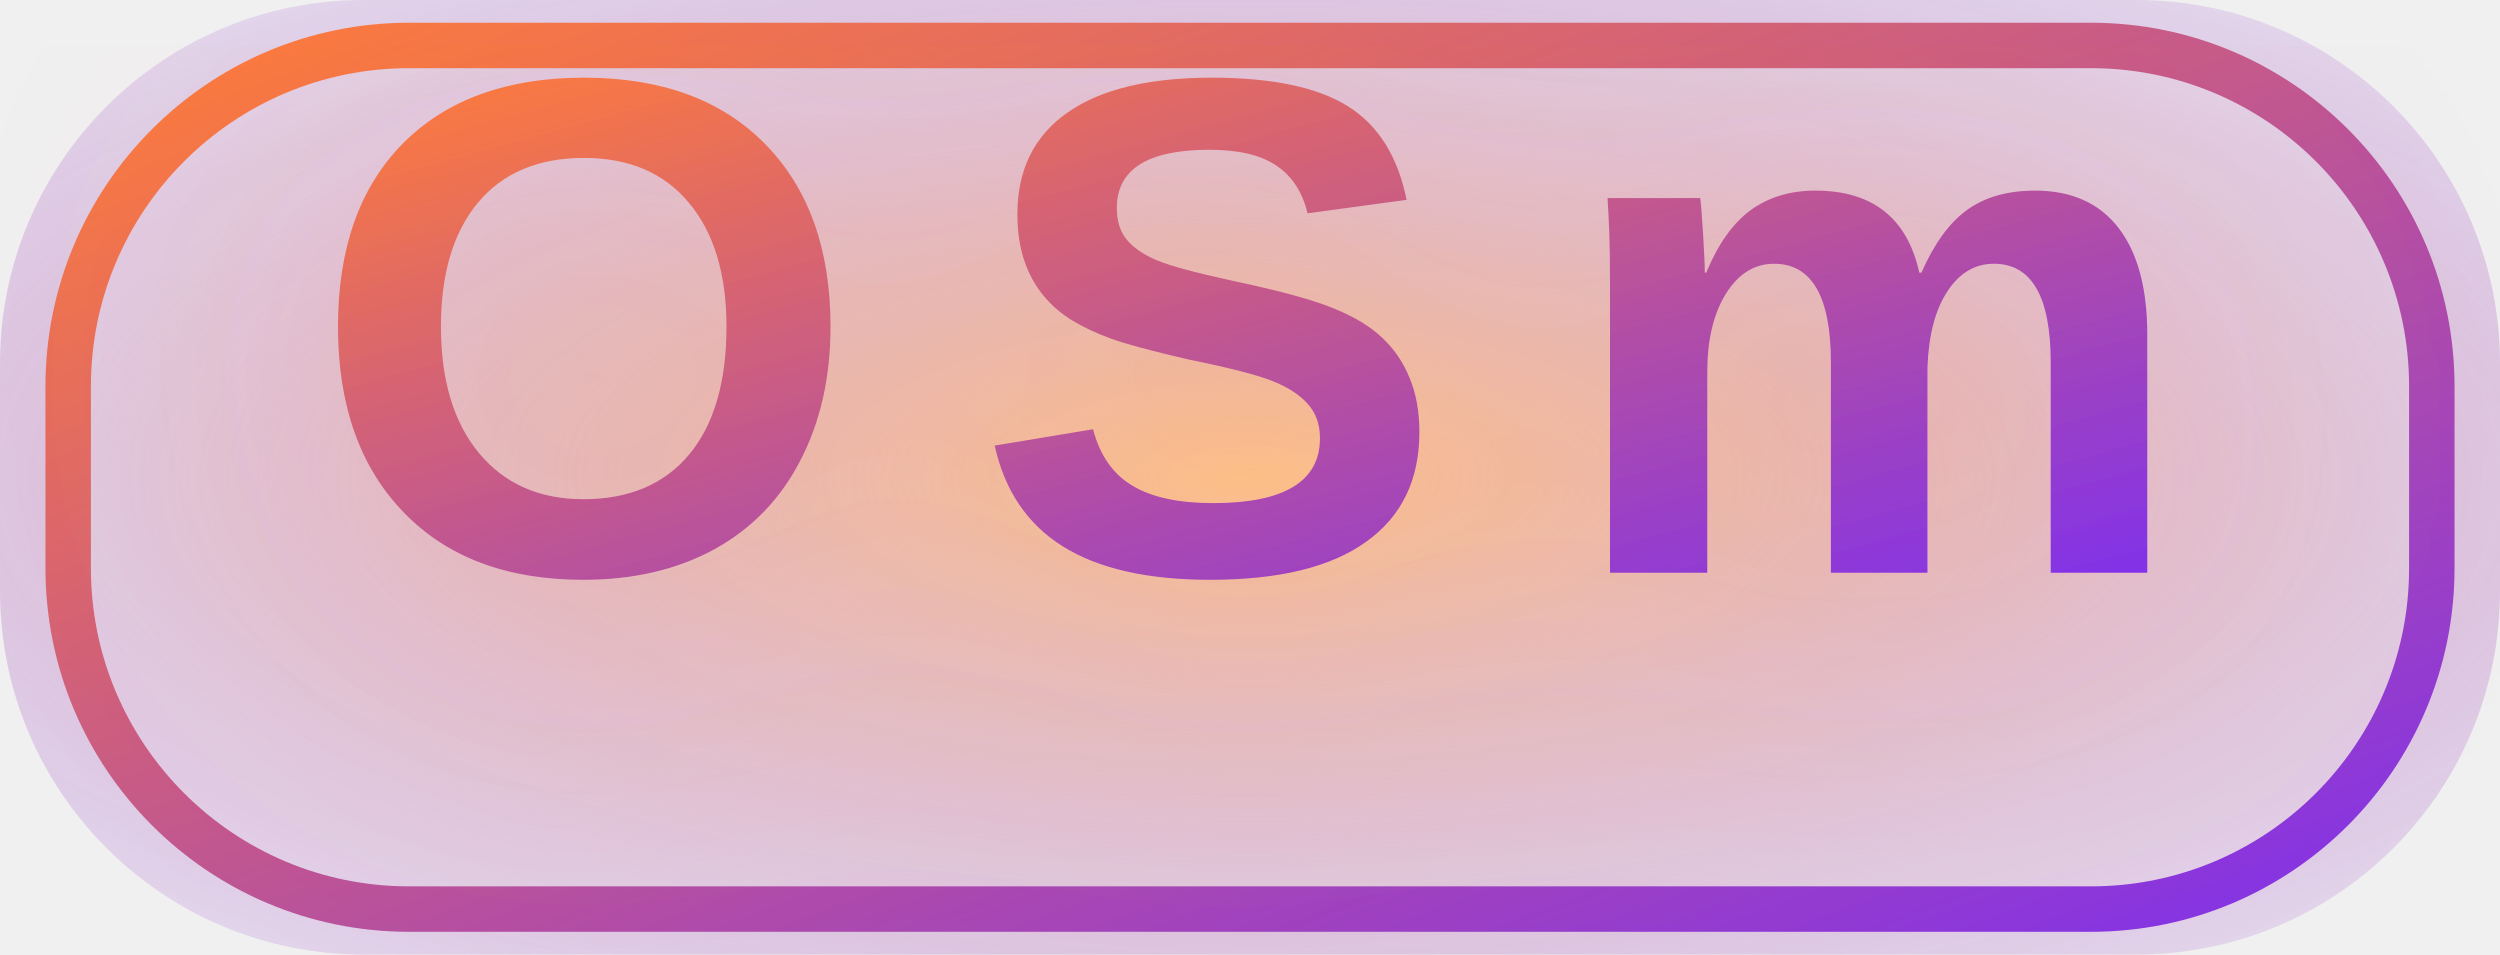
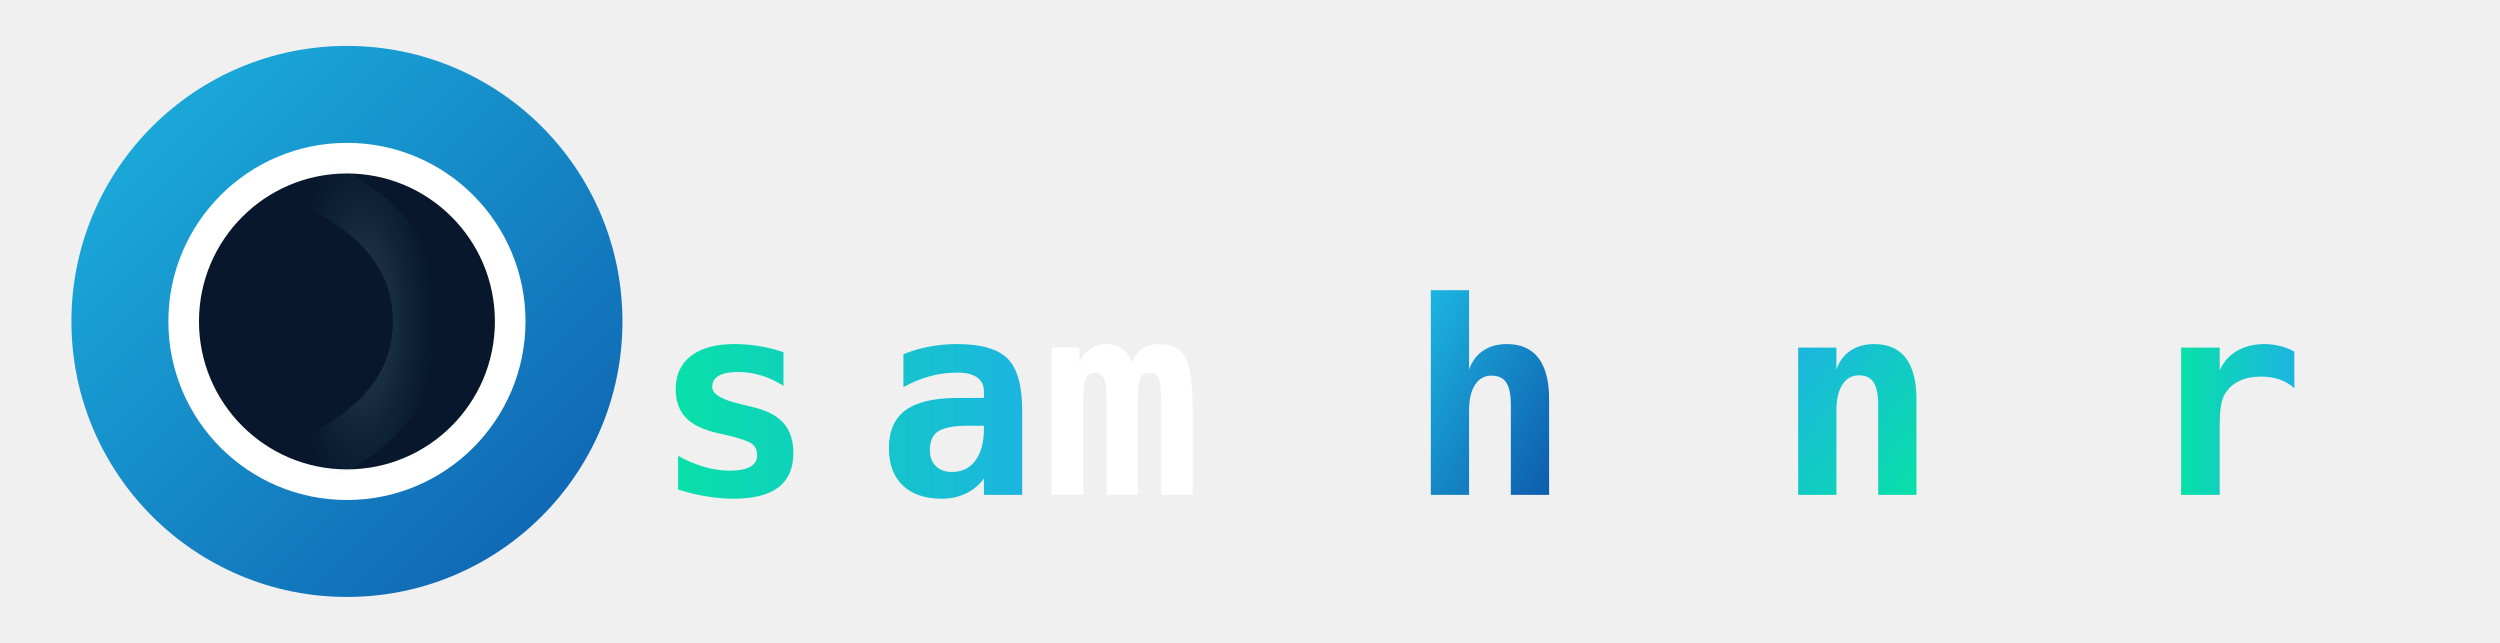
- <svg xmlns="http://www.w3.org/2000/svg" viewBox="0 0 110 42">
+ <svg xmlns="http://www.w3.org/2000/svg" class="brand-logo" viewBox="0 0 245 62" width="210" height="54" style="display:block">
  <defs>
-     <linearGradient id="osmgrad" x1="0%" y1="0%" x2="100%" y2="100%">
-       <stop offset="0%" stop-color="#ff7c39" />
-       <stop offset="100%" stop-color="#8131ea" />
+     <linearGradient id="Ograd" x1="0%" y1="0%" x2="100%" y2="100%">
+       <stop offset="0%" stop-color="#1cb5e0" />
+       <stop offset="100%" stop-color="#0e5cad" />
    </linearGradient>
-     <radialGradient id="osmglow" cx="50%" cy="50%" r="80%">
-       <stop offset="0%" stop-color="#ffb66f" stop-opacity="0.8" />
-       <stop offset="100%" stop-color="#8131ea" stop-opacity="0" />
+     <linearGradient id="barGrad" x1="0%" y1="0%" x2="100%" y2="0%">
+       <stop stop-color="#08e0a8" />
+       <stop offset="1" stop-color="#1cb5e0" />
+     </linearGradient>
+     <linearGradient id="nGrad" x1="0%" y1="0%" x2="100%" y2="100%">
+       <stop stop-color="#1cb5e0" />
+       <stop offset="1" stop-color="#08e0a8" />
+     </linearGradient>
+     <radialGradient id="Oinner" cx="50%" cy="50%" r="65%">
+       <stop offset="0%" stop-color="#fff" stop-opacity="0.19" />
+       <stop offset="100%" stop-color="#1cb5e0" stop-opacity="0" />
    </radialGradient>
  </defs>
-   <rect width="110" height="42" rx="16" fill="url(#osmglow)" />
-   <rect x="3" y="2" width="104" height="38" rx="15" fill="#fff" fill-opacity="0.08" stroke="url(#osmgrad)" stroke-width="2" />
-   <text x="50%" y="60%" text-anchor="middle" font-family="Montserrat, Fira Mono, Segoe UI, Arial, sans-serif" font-size="2.6em" font-weight="bold" fill="url(#osmgrad)" letter-spacing="5" style="filter: drop-shadow(0 2px 8px #ff7c3960)">
-     OSm
-   </text>
+   <g>
+     <ellipse cx="34" cy="31" rx="27" ry="27" fill="url(#Ograd)" />
+     <ellipse cx="34" cy="31" rx="16" ry="16" fill="#08172b" stroke="white" stroke-width="3" />
+     <path d="M30 17 Q41 22 41 31 Q41 40 30 45" stroke="url(#Oinner)" stroke-width="5" fill="none" />
+   </g>
+   <text x="64" y="48" font-family="Fira Mono, Consolas, monospace" font-weight="bold" font-size="2.2em" fill="url(#barGrad)" letter-spacing="6">sa</text>
+   <text x="102" y="48" font-family="Fira Mono, Consolas, monospace" font-weight="bold" font-size="2.2em" fill="#fff" letter-spacing="6">m</text>
+   <text x="138" y="48" font-family="Fira Mono, Consolas, monospace" font-weight="bold" font-size="2.2em" fill="url(#Ograd)" letter-spacing="6">h</text>
+   <text x="174" y="48" font-family="Fira Mono, Consolas, monospace" font-weight="bold" font-size="2.2em" fill="url(#nGrad)" letter-spacing="6">n</text>
+   <text x="210" y="48" font-family="Fira Mono, Consolas, monospace" font-weight="bold" font-size="2.2em" fill="url(#barGrad)" letter-spacing="6">r</text>
</svg>
